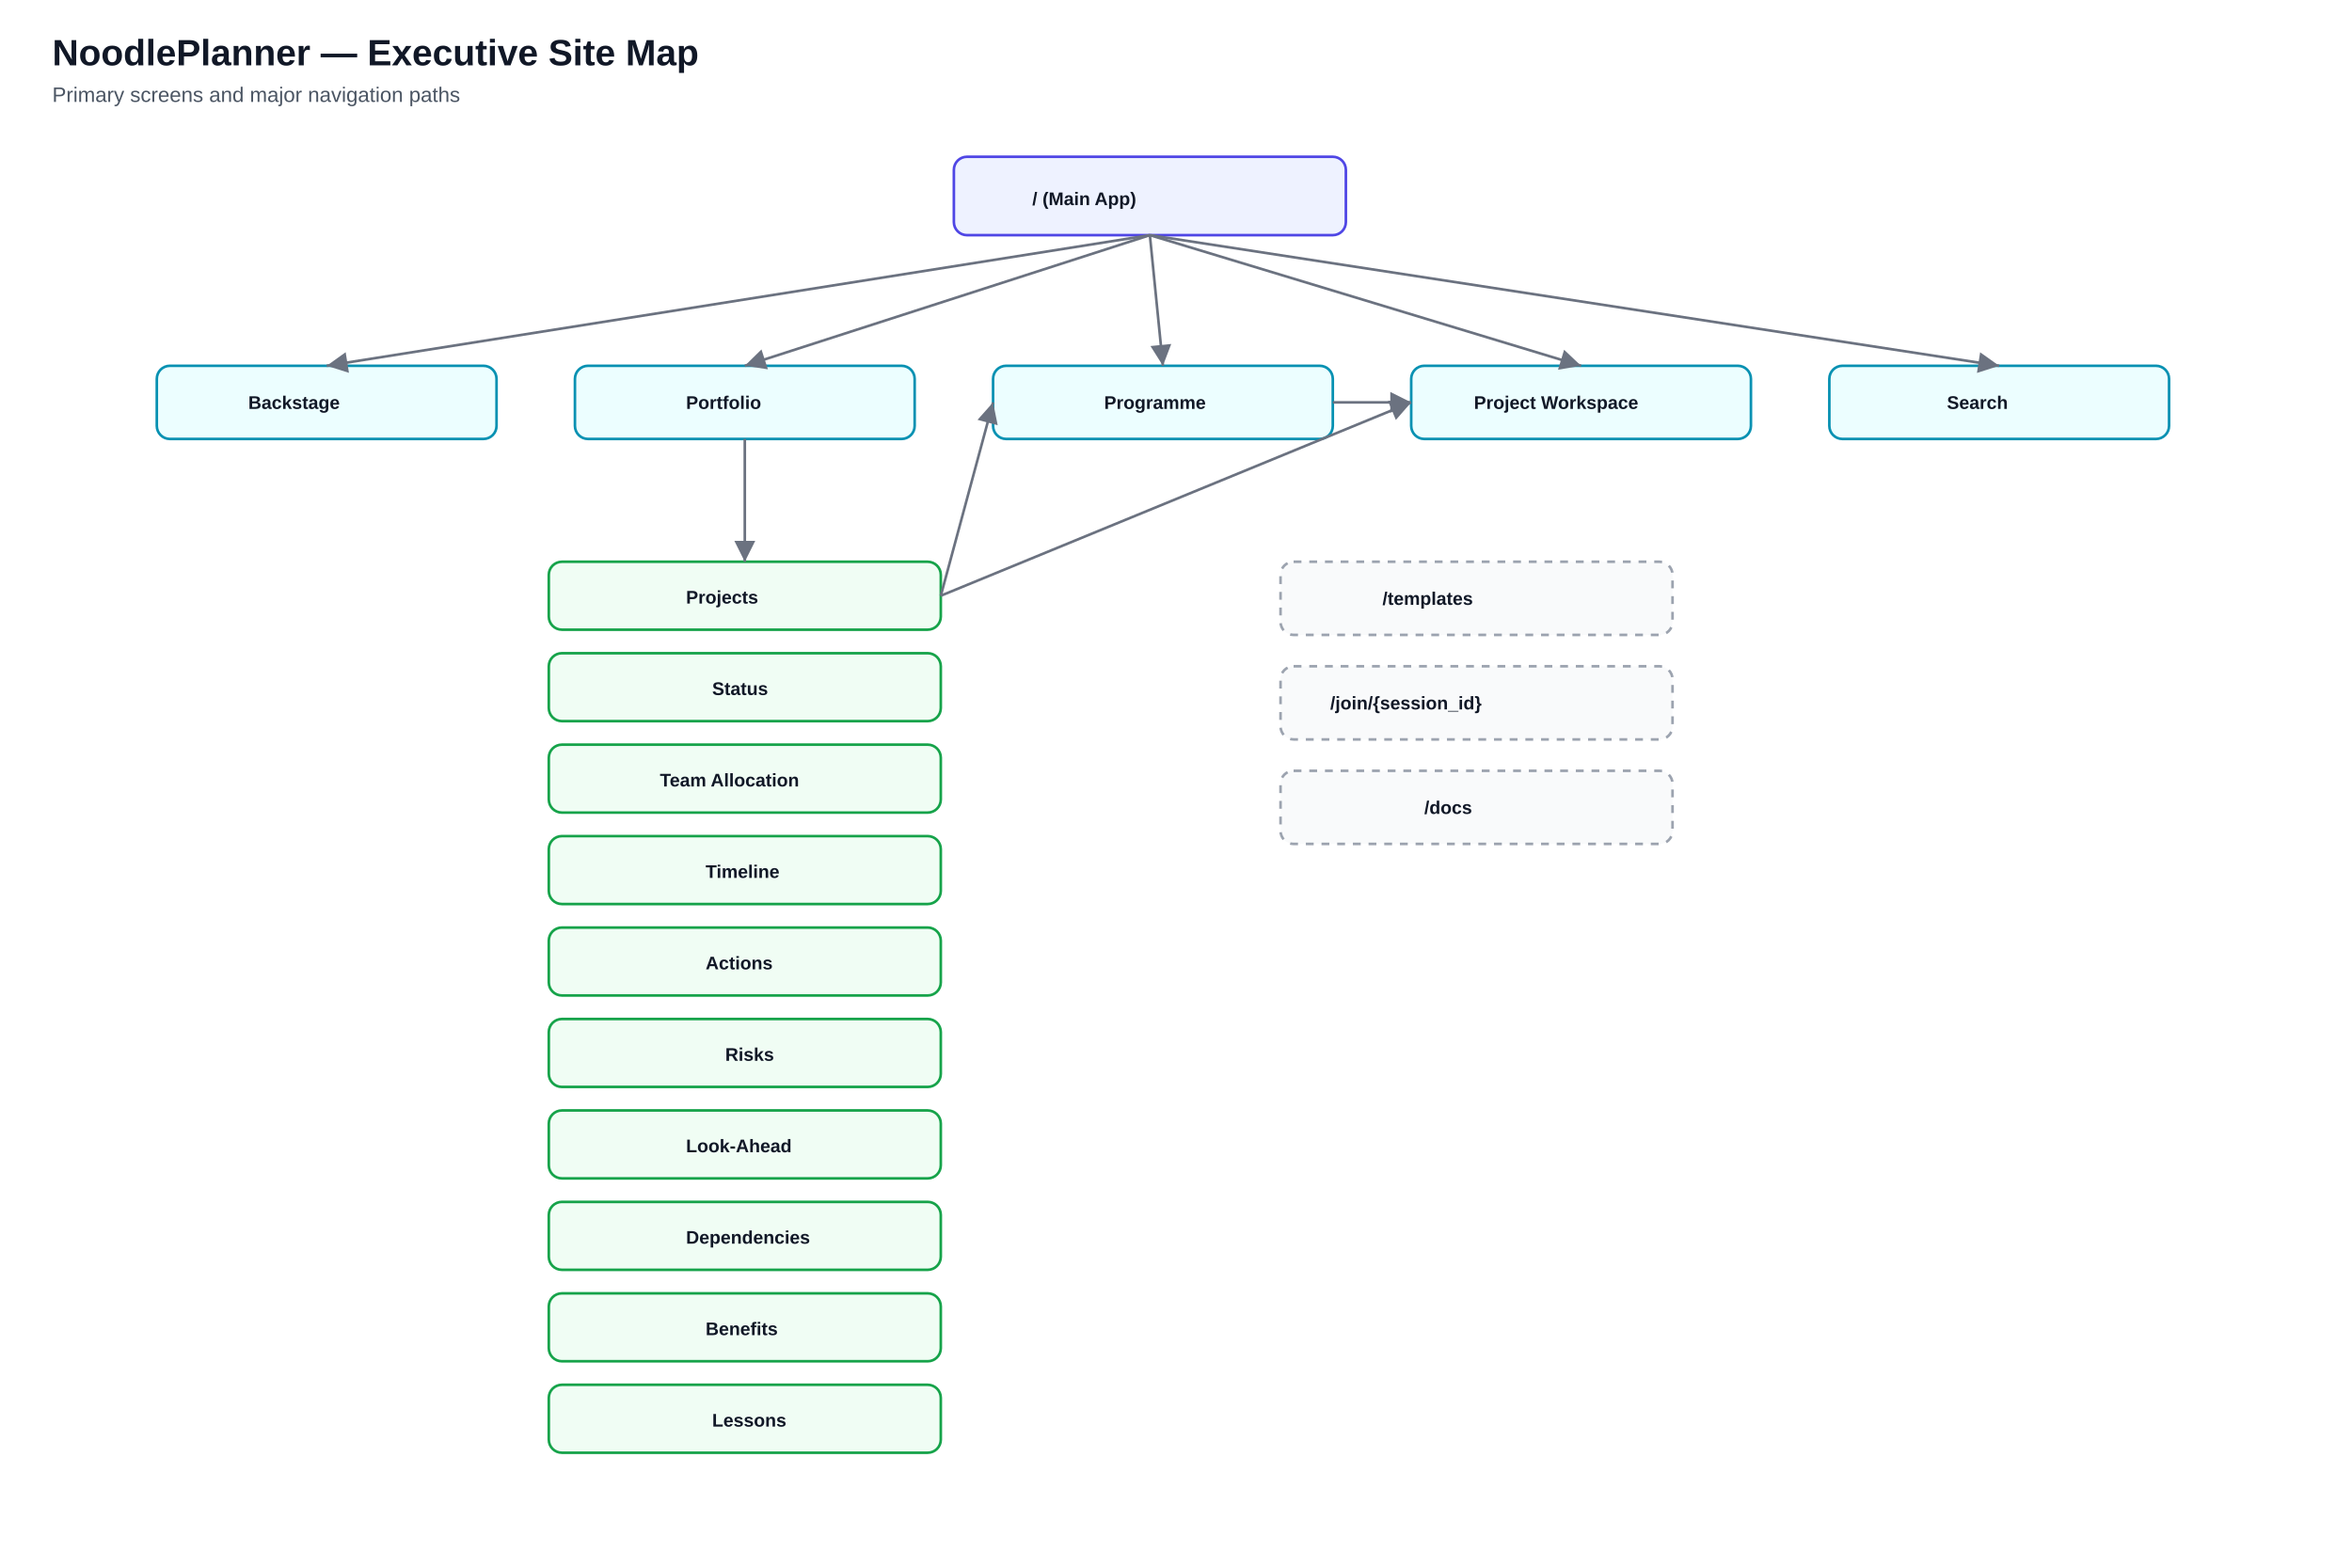
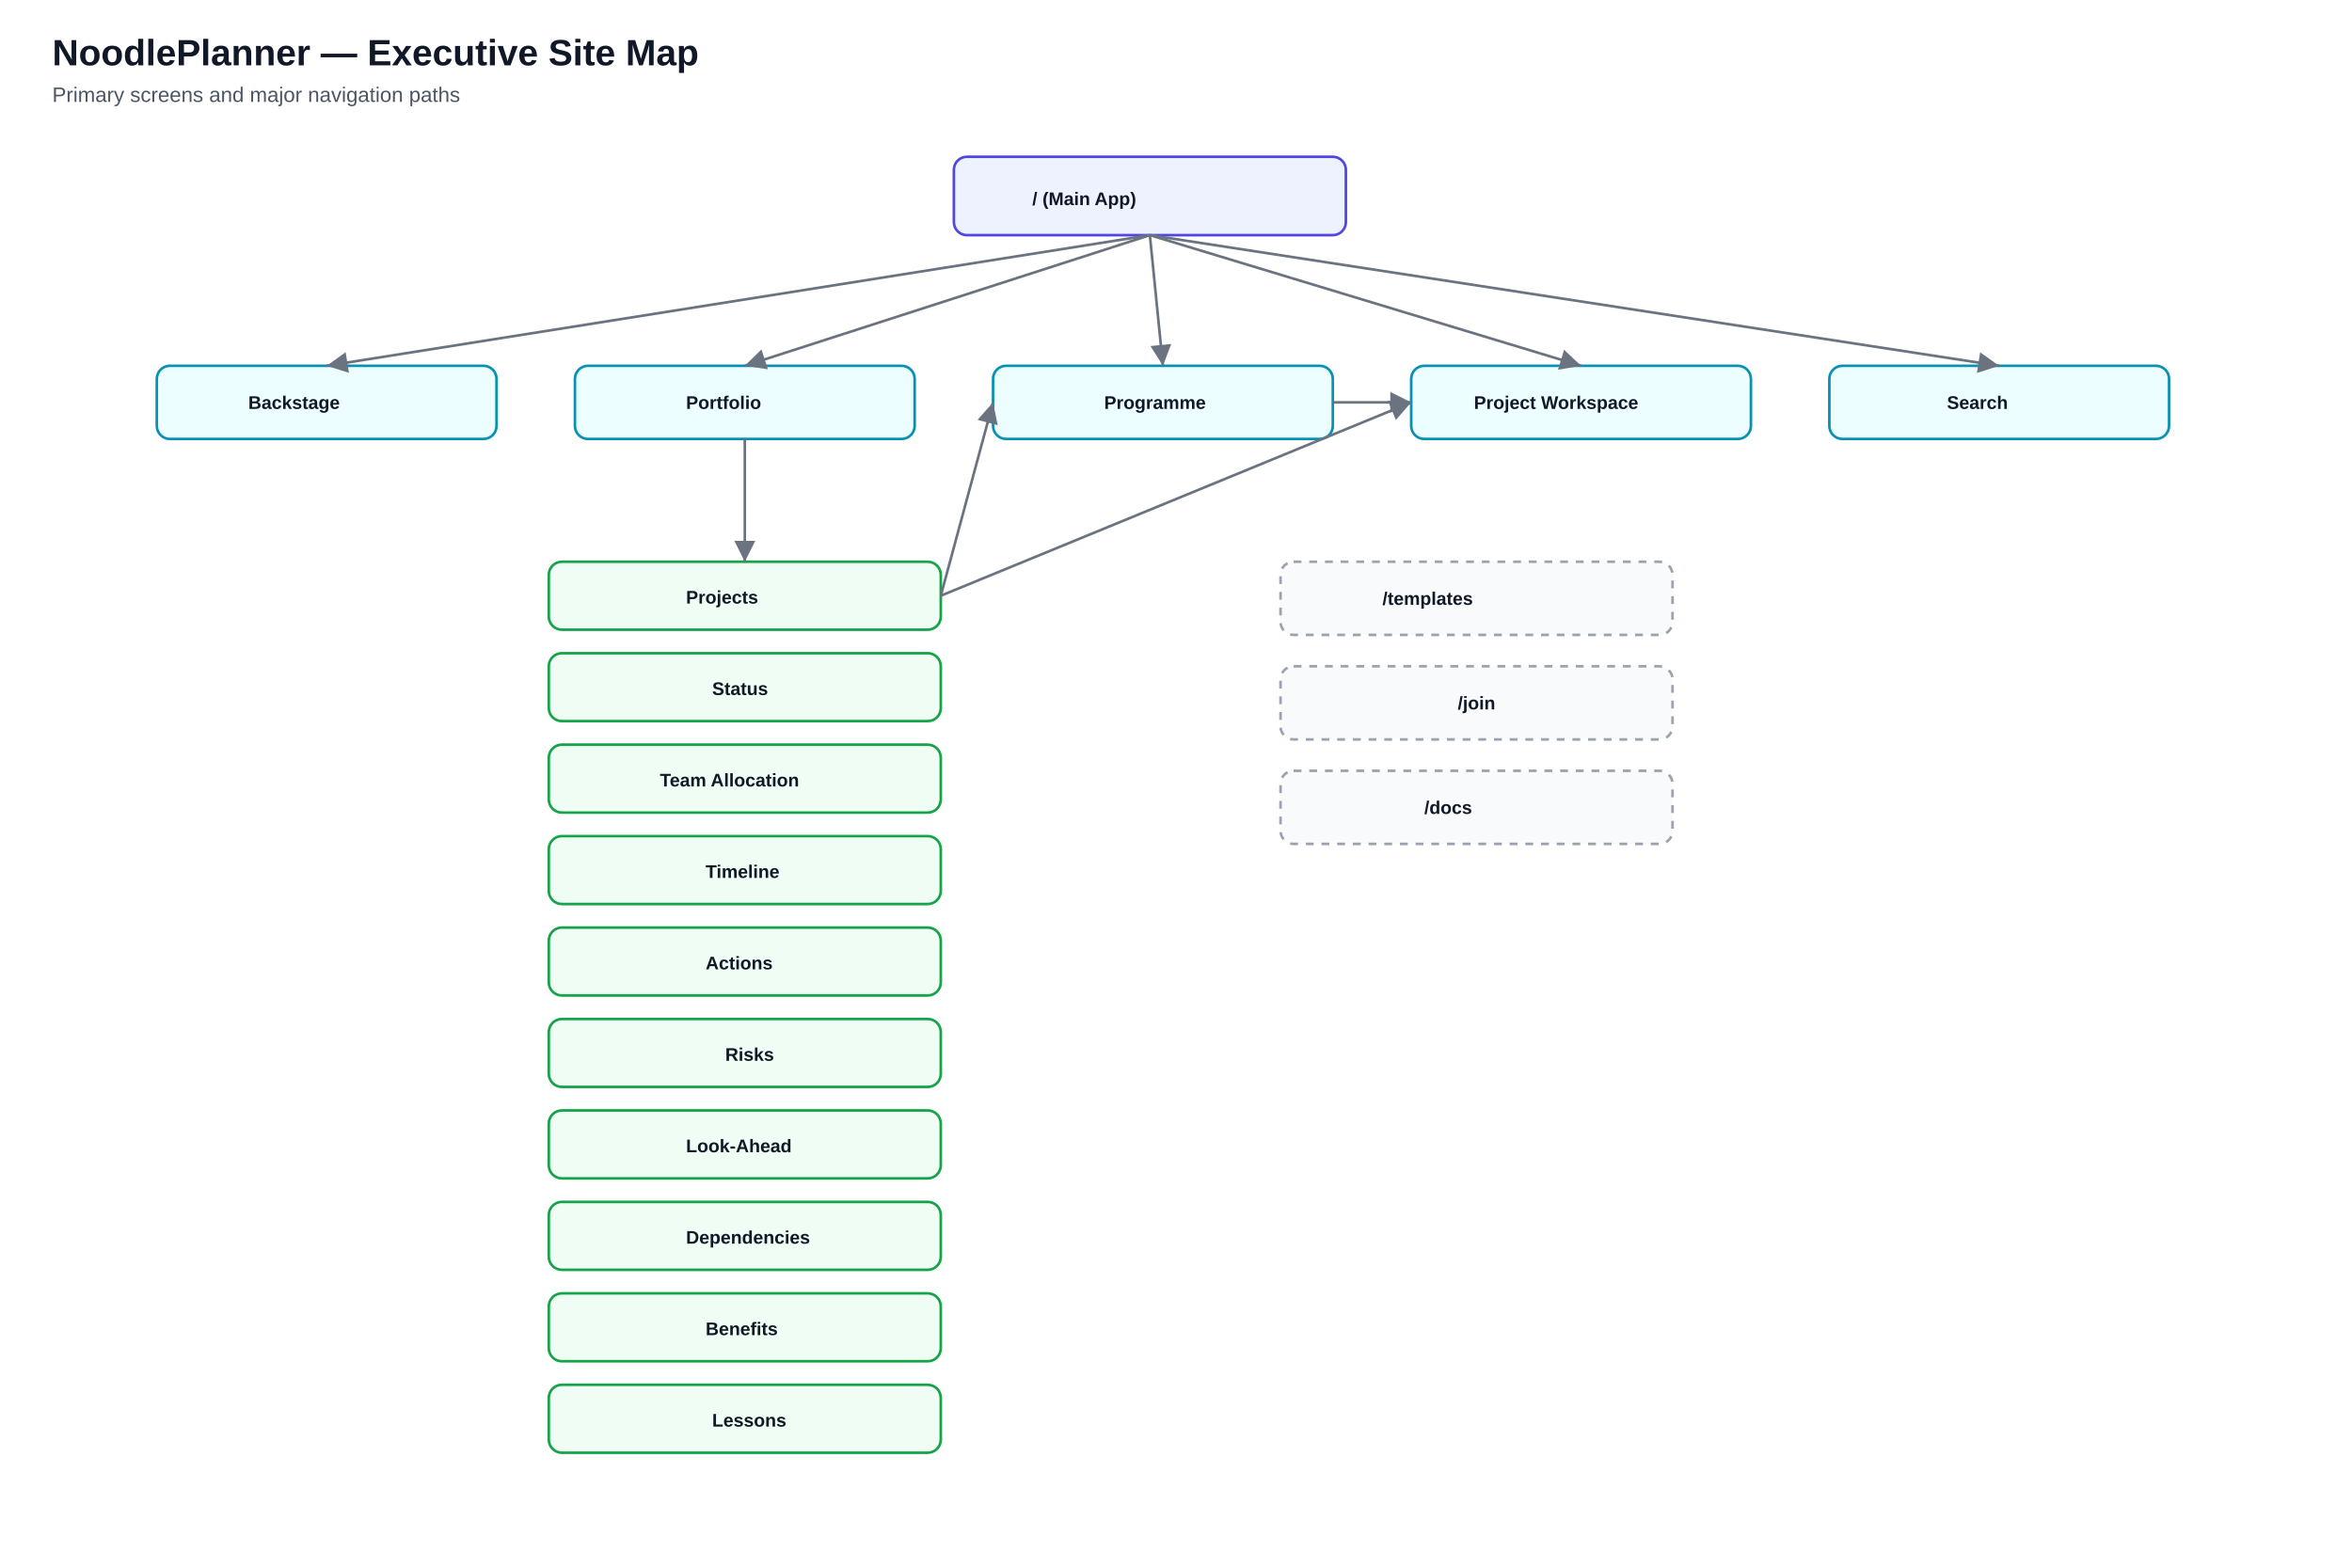
<svg xmlns="http://www.w3.org/2000/svg" width="1800" height="1200" viewBox="0 0 1800 1200">
  <style>
    .title { font: 700 28px Arial, sans-serif; fill: #111827; }
    .subtitle { font: 400 16px Arial, sans-serif; fill: #4b5563; }
    .node { fill: #eef2ff; stroke: #4f46e5; stroke-width: 2; rx: 10; }
    .node2 { fill: #ecfeff; stroke: #0891b2; stroke-width: 2; rx: 10; }
    .node3 { fill: #f0fdf4; stroke: #16a34a; stroke-width: 2; rx: 10; }
    .ext { fill: #f9fafb; stroke: #9ca3af; stroke-width: 2; stroke-dasharray: 6 6; rx: 10; }
    .label { font: 600 14px Arial, sans-serif; fill: #111827; }
    .line { stroke: #6b7280; stroke-width: 2; fill: none; }
  </style>
  <defs>
    <marker id="arrow" viewBox="0 0 10 10" refX="10" refY="5" markerWidth="8" markerHeight="8" orient="auto-start-reverse">
      <path d="M 0 0 L 10 5 L 0 10 z" fill="#6b7280" />
    </marker>
  </defs>
  <text x="40" y="50" class="title">NoodlePlanner — Executive Site Map</text>
  <text x="40" y="78" class="subtitle">Primary screens and major navigation paths</text>
  <rect class="node" x="730" y="120" width="300" height="60" />
  <text class="label" x="790" y="157">/ (Main App)</text>
  <rect class="node2" x="120" y="280" width="260" height="56" />
  <text class="label" x="190" y="313">Backstage</text>
  <rect class="node2" x="440" y="280" width="260" height="56" />
  <text class="label" x="525" y="313">Portfolio</text>
  <rect class="node2" x="760" y="280" width="260" height="56" />
  <text class="label" x="845" y="313">Programme</text>
  <rect class="node2" x="1080" y="280" width="260" height="56" />
  <text class="label" x="1128" y="313">Project Workspace</text>
  <rect class="node2" x="1400" y="280" width="260" height="56" />
  <text class="label" x="1490" y="313">Search</text>
  <path class="line" marker-end="url(#arrow)" d="M 880 180 L 250 280" />
  <path class="line" marker-end="url(#arrow)" d="M 880 180 L 570 280" />
  <path class="line" marker-end="url(#arrow)" d="M 880 180 L 890 280" />
  <path class="line" marker-end="url(#arrow)" d="M 880 180 L 1210 280" />
  <path class="line" marker-end="url(#arrow)" d="M 880 180 L 1530 280" />
  <rect class="node3" x="420" y="430" width="300" height="52" />
  <text class="label" x="525" y="462">Projects</text>
  <rect class="node3" x="420" y="500" width="300" height="52" />
  <text class="label" x="545" y="532">Status</text>
  <rect class="node3" x="420" y="570" width="300" height="52" />
  <text class="label" x="505" y="602">Team Allocation</text>
  <rect class="node3" x="420" y="640" width="300" height="52" />
  <text class="label" x="540" y="672">Timeline</text>
  <rect class="node3" x="420" y="710" width="300" height="52" />
  <text class="label" x="540" y="742">Actions</text>
  <rect class="node3" x="420" y="780" width="300" height="52" />
  <text class="label" x="555" y="812">Risks</text>
  <rect class="node3" x="420" y="850" width="300" height="52" />
  <text class="label" x="525" y="882">Look-Ahead</text>
  <rect class="node3" x="420" y="920" width="300" height="52" />
  <text class="label" x="525" y="952">Dependencies</text>
  <rect class="node3" x="420" y="990" width="300" height="52" />
  <text class="label" x="540" y="1022">Benefits</text>
  <rect class="node3" x="420" y="1060" width="300" height="52" />
  <text class="label" x="545" y="1092">Lessons</text>
  <path class="line" marker-end="url(#arrow)" d="M 570 336 L 570 430" />
  <path class="line" marker-end="url(#arrow)" d="M 720 456 L 760 308" />
  <path class="line" marker-end="url(#arrow)" d="M 720 456 L 1080 308" />
  <path class="line" marker-end="url(#arrow)" d="M 1020 308 L 1080 308" />
  <rect class="ext" x="980" y="430" width="300" height="56" />
  <text class="label" x="1058" y="463">/templates</text>
  <rect class="ext" x="980" y="510" width="300" height="56" />
-   <text class="label" x="1018" y="543">/join/{session_id}</text>
+   <text class="label" x="1130" y="543" text-anchor="middle">/join</text>
  <rect class="ext" x="980" y="590" width="300" height="56" />
  <text class="label" x="1090" y="623">/docs</text>
</svg>
